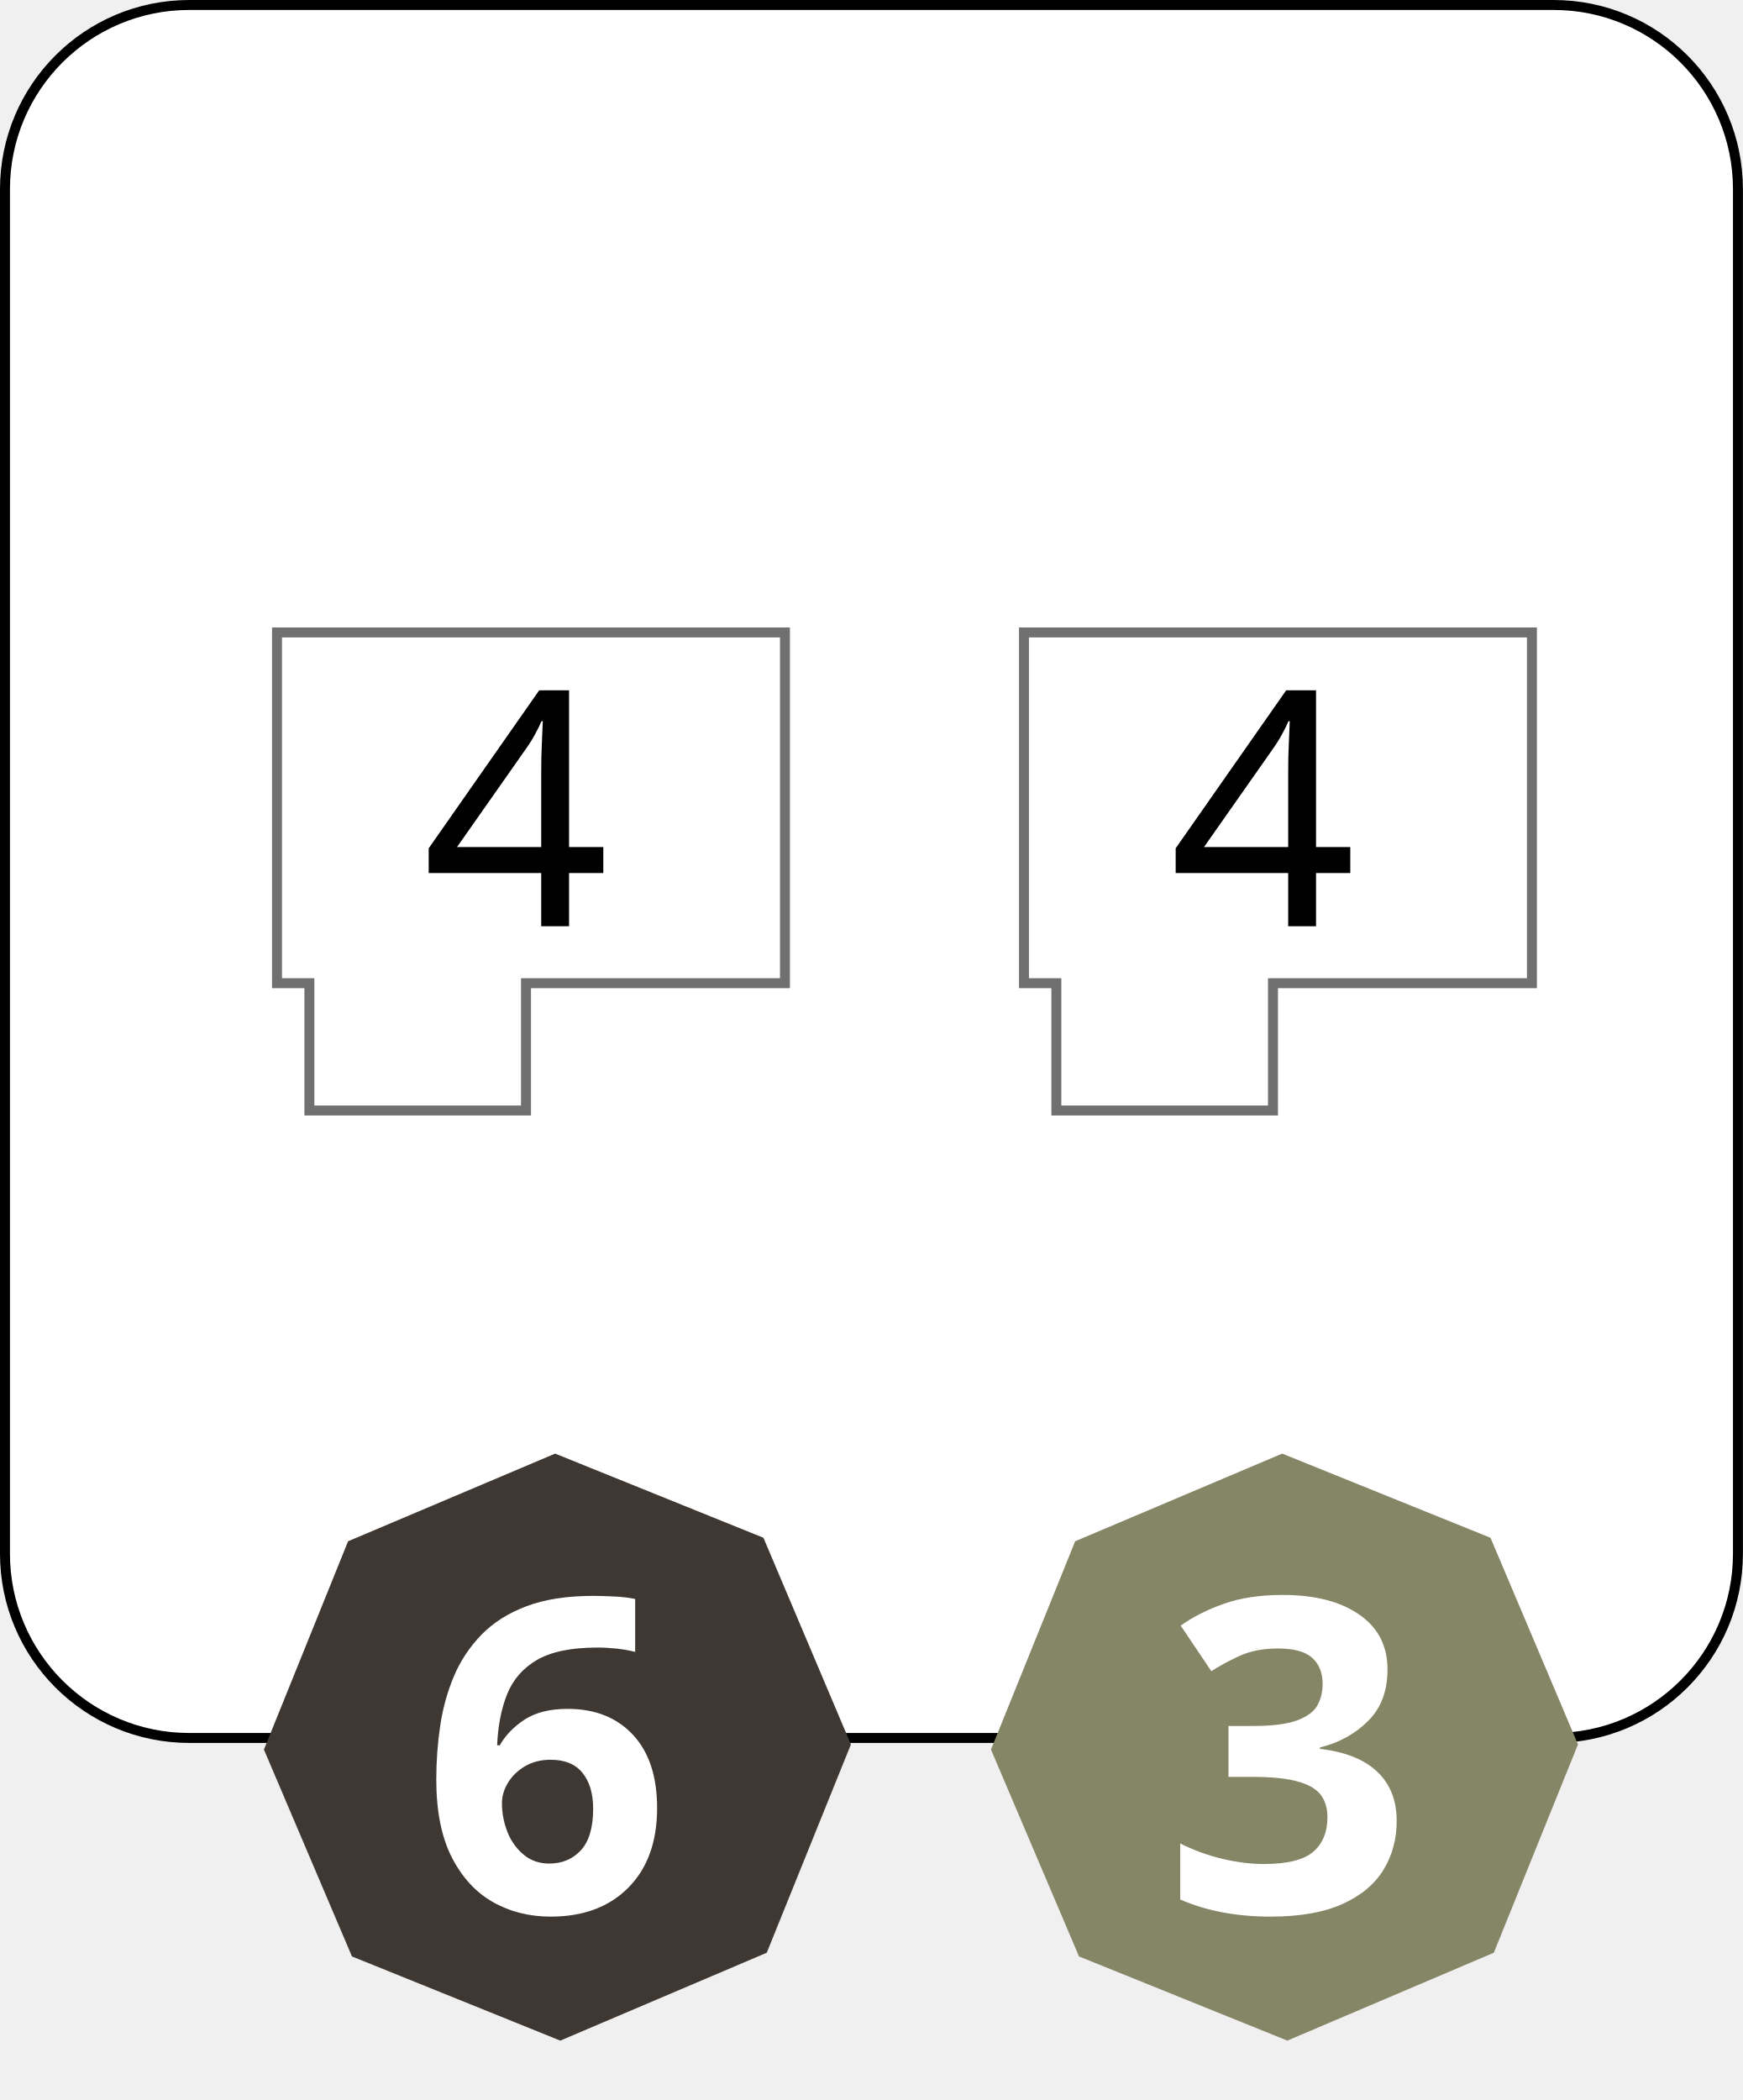
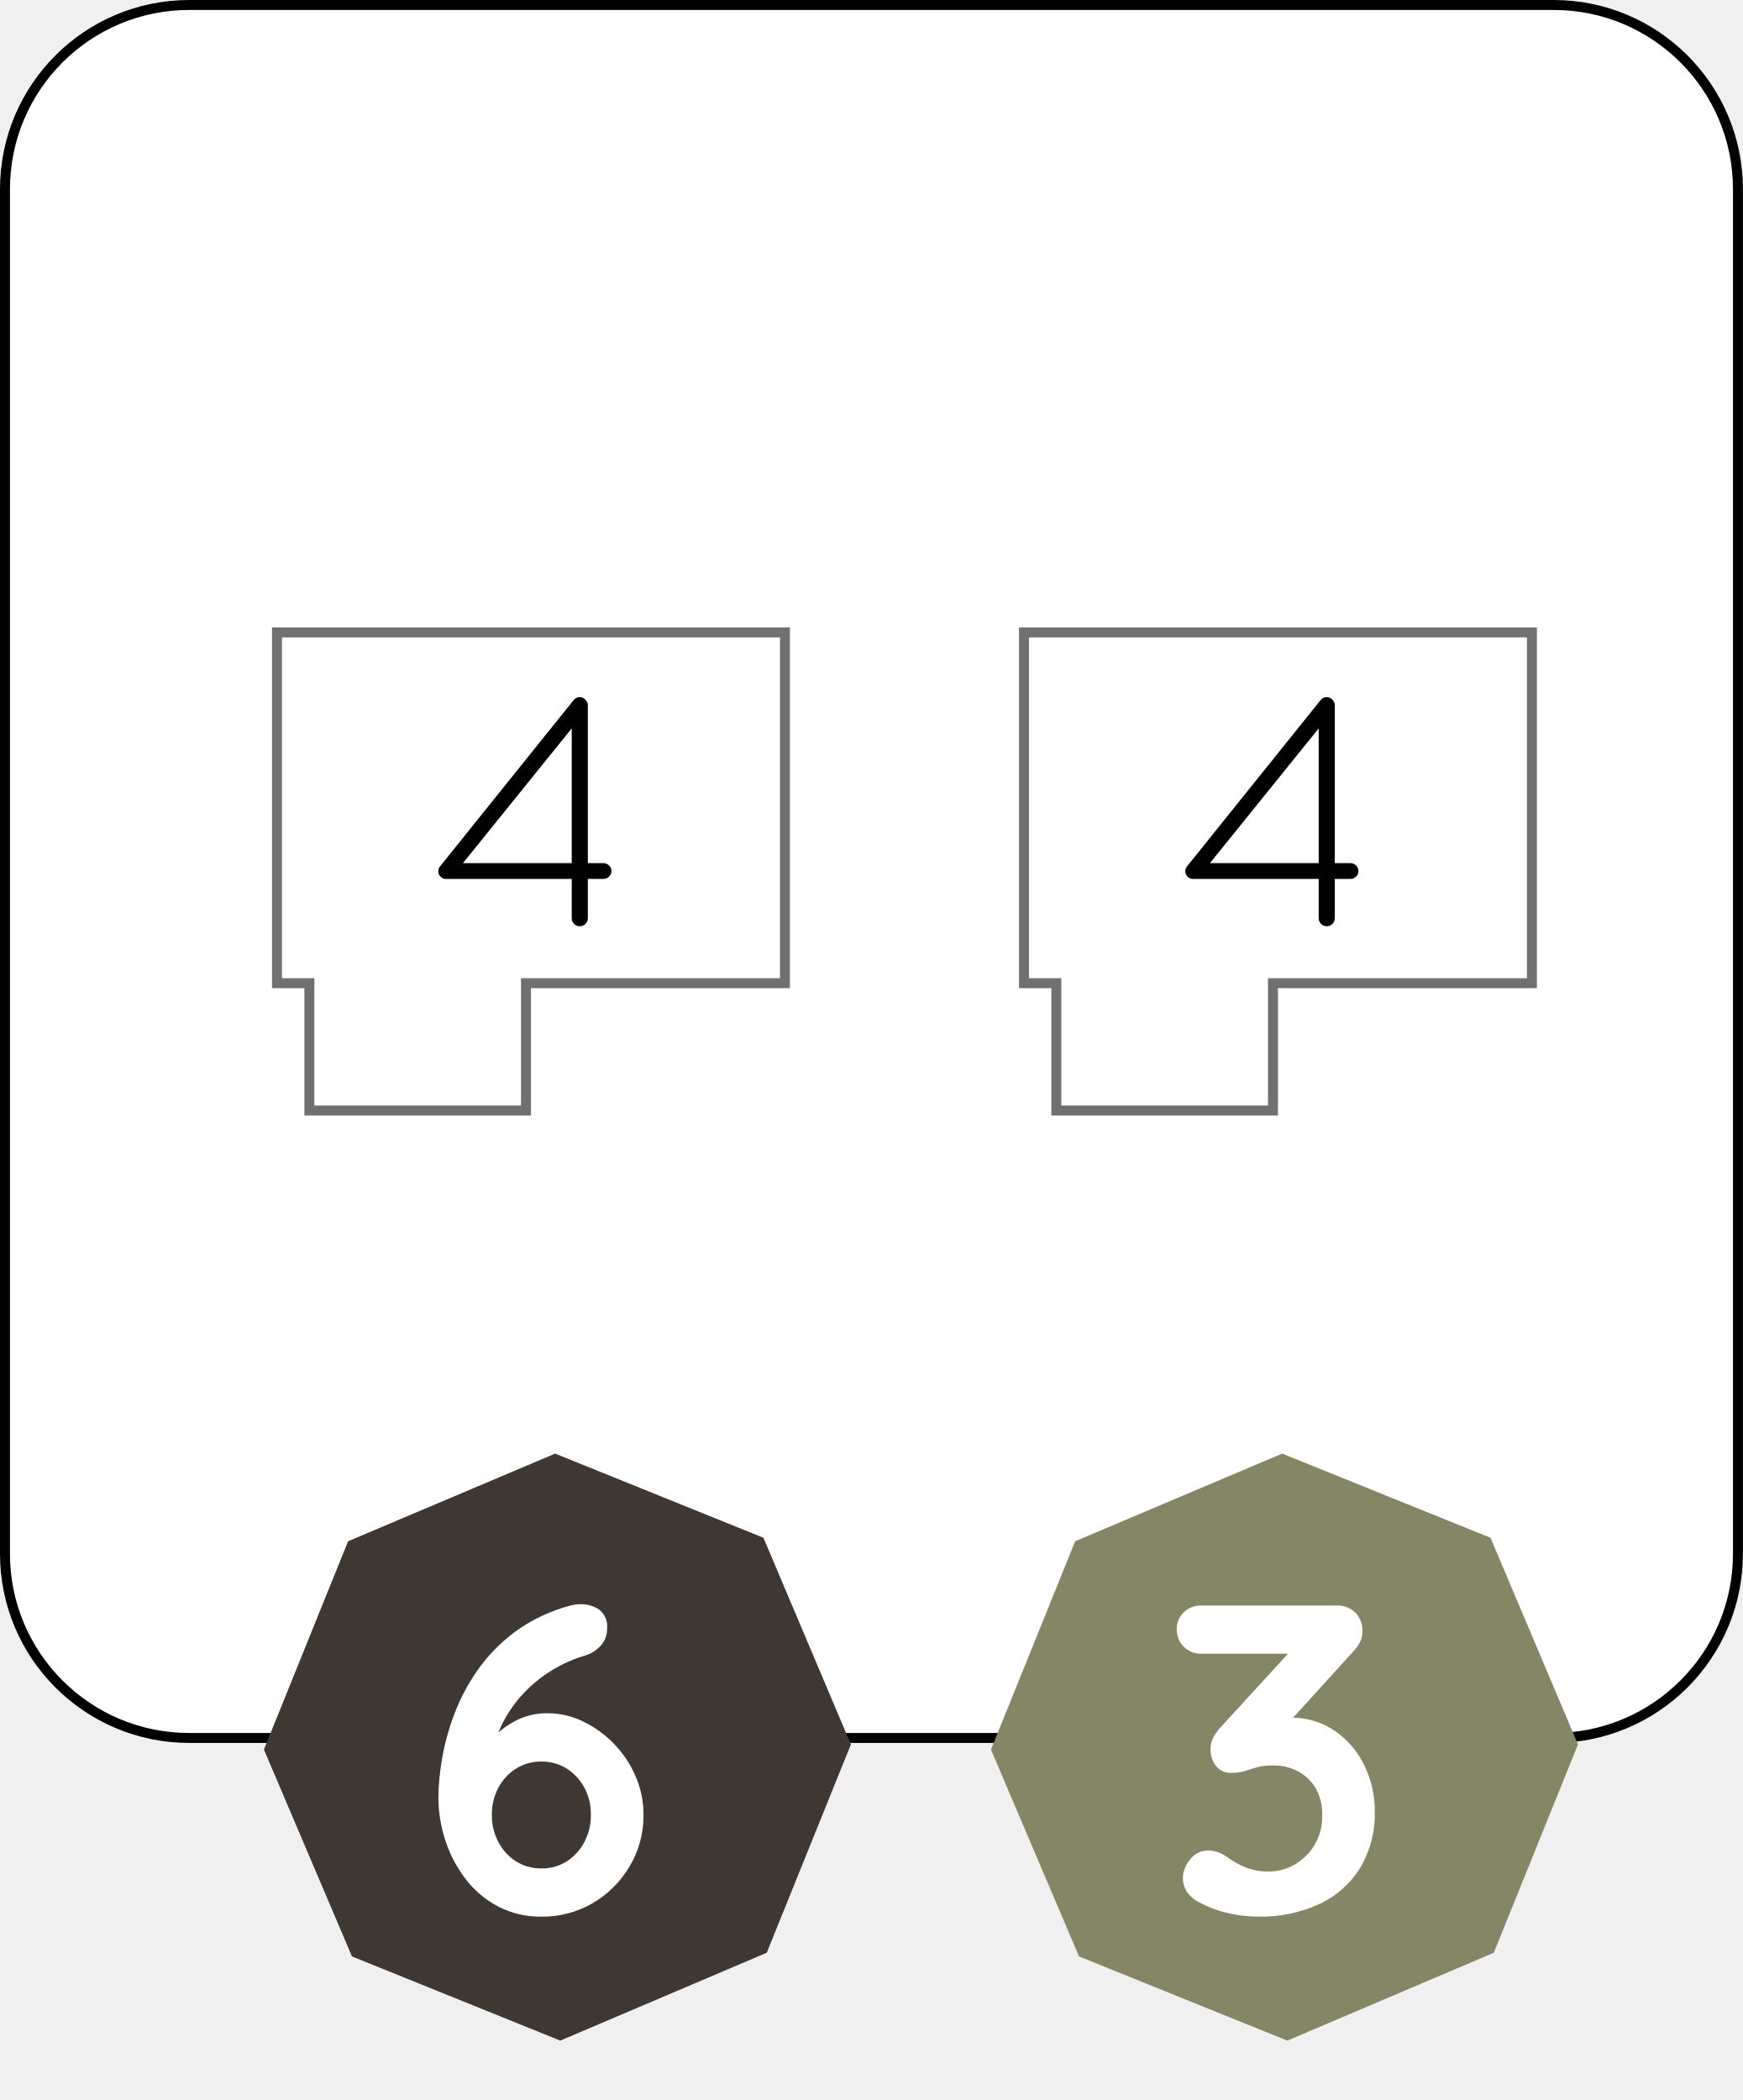
- <svg xmlns="http://www.w3.org/2000/svg" width="175" height="210.85" viewBox="0 0 175 210.85">
-   <g id="Grupo_332" data-name="Grupo 332" transform="translate(-88.687 -233)">
+ <svg xmlns="http://www.w3.org/2000/svg" width="175" height="210.851" viewBox="0 0 175 210.851">
+   <defs>
+     <style>
+       .cls-1, .cls-2, .cls-4 {
+         fill: #fff;
+       }
+ 
+       .cls-1 {
+         stroke: #000;
+       }
+ 
+       .cls-3 {
+         fill: #3f3832;
+       }
+ 
+       .cls-5 {
+         fill: #858666;
+       }
+ 
+       .cls-6, .cls-8 {
+         stroke: none;
+       }
+ 
+       .cls-7 {
+         fill: none;
+       }
+ 
+       .cls-8 {
+         fill: #707070;
+       }
+     </style>
+   </defs>
+   <g id="M_1_1_T" transform="translate(-88.687 -233)">
    <g id="Grupo_109" data-name="Grupo 109" transform="translate(88.334 233)">
-       <g id="Rectángulo_4" data-name="Rectángulo 4" transform="translate(0.352)" fill="#fff" stroke="#000" stroke-width="1">
-         <rect width="175" height="175" rx="19" stroke="none" />
-         <rect x="0.5" y="0.5" width="174" height="174" rx="18.5" fill="none" />
+       <g id="Rectángulo_4" data-name="Rectángulo 4" class="cls-1" transform="translate(0.352)">
+         <rect class="cls-6" width="175" height="175" rx="19" />
+         <rect class="cls-7" x="0.5" y="0.5" width="174" height="174" rx="18.5" />
      </g>
    </g>
    <g id="Grupo_106" data-name="Grupo 106" transform="translate(116 296)">
      <g id="Grupo_46" data-name="Grupo 46" transform="translate(0 0)">
-         <g id="Unión_22" data-name="Unión 22" transform="translate(0)" fill="#fff">
-           <path d="M 25.5 48.5 L 3.75 48.5 L 3.75 36.218 L 3.75 35.718 L 3.25 35.718 L 0.5 35.718 L 0.5 0.5 L 51.5 0.5 L 51.5 35.718 L 26 35.718 L 25.5 35.718 L 25.5 36.218 L 25.5 48.5 Z" stroke="none" />
-           <path d="M 25 48 L 25 36.218 L 25 35.218 L 26 35.218 L 51 35.218 L 51 1 L 1 1 L 1 35.218 L 3.25 35.218 L 4.25 35.218 L 4.25 36.218 L 4.25 48 L 25 48 M 26 49 L 3.25 49 L 3.25 36.218 L -3.552713678800501e-15 36.218 L -3.552713678800501e-15 -3.552713678800501e-15 L 52 -3.552713678800501e-15 L 52 36.218 L 26 36.218 L 26 49 Z" stroke="none" fill="#707070" />
+         <g id="Unión_22" data-name="Unión 22" class="cls-2" transform="translate(0)">
+           <path class="cls-6" d="M 25.5 48.5 L 3.75 48.5 L 3.75 36.218 L 3.75 35.718 L 3.25 35.718 L 0.5 35.718 L 0.5 0.5 L 51.5 0.5 L 51.5 35.718 L 26 35.718 L 25.5 35.718 L 25.5 36.218 L 25.5 48.5 Z" />
+           <path class="cls-8" d="M 25 48 L 25 36.218 L 25 35.218 L 26 35.218 L 51 35.218 L 51 1 L 1 1 L 1 35.218 L 3.25 35.218 L 4.25 35.218 L 4.25 36.218 L 4.25 48 L 25 48 M 26 49 L 3.25 49 L 3.25 36.218 L -3.552713678800501e-15 36.218 L -3.552713678800501e-15 -3.552713678800501e-15 L 52 -3.552713678800501e-15 L 52 36.218 L 26 36.218 L 26 49 Z" />
        </g>
      </g>
-       <text id="_4" data-name="4" transform="translate(26 30)" font-size="33" font-family="Quicksand-Regular, Quicksand">
-         <tspan x="-10.956" y="0">4</tspan>
-       </text>
+       <path id="Trazado_354" data-name="Trazado 354" d="M4.092-.792A.8.8,0,0,0,4.884,0a.81.81,0,0,0,.825-.792v-3.96H7.26a.81.81,0,0,0,.825-.792.81.81,0,0,0-.825-.792H5.709V-22.275c0-.033-.033-.066-.033-.132a1.045,1.045,0,0,0-.264-.4.762.762,0,0,0-1.122.1l-.033.033L-9.108-6.039a.762.762,0,0,0,.1,1.122.694.694,0,0,0,.5.165H4.092ZM-6.831-6.336,4.092-19.866v13.53Z" transform="translate(26 30)" />
    </g>
    <g id="Grupo_259" data-name="Grupo 259" transform="translate(0 -19)">
-       <path id="Trazado_93" data-name="Trazado 93" d="M218.453,202.505l-15.917,15.948H179.978L164,202.505V179.948L179.978,164h22.557l15.917,15.948Z" transform="translate(38.988 178.47) rotate(22)" fill="#3f3832" />
-       <text id="_6" data-name="6" transform="translate(143 444)" fill="#fff" font-size="44" font-family="Quicksand" font-weight="700">
-         <tspan x="-12.056" y="0">6</tspan>
-       </text>
-       <path id="Trazado_95" data-name="Trazado 95" d="M218.453,202.505l-15.917,15.948H179.978L164,202.505V179.948L179.978,164h22.557l15.917,15.948Z" transform="translate(111.988 178.47) rotate(22)" fill="#858666" />
-       <text id="_3" data-name="3" transform="translate(217 444)" fill="#fff" font-size="44" font-family="Quicksand" font-weight="700">
-         <tspan x="-11.484" y="0">3</tspan>
-       </text>
+       <path id="Trazado_93" data-name="Trazado 93" class="cls-3" d="M218.453,202.505l-15.917,15.948H179.978L164,202.505V179.948L179.978,164h22.557l15.917,15.948Z" transform="translate(38.988 178.47) rotate(22)" />
+       <path id="Trazado_276" data-name="Trazado 276" class="cls-4" d="M.044.44a9.2,9.2,0,0,1-4.29-.99A9.815,9.815,0,0,1-7.5-3.256,12.927,12.927,0,0,1-9.57-7.128a13.833,13.833,0,0,1-.726-4.444,23.928,23.928,0,0,1,.33-3.608A24.362,24.362,0,0,1-8.8-19.624a20.141,20.141,0,0,1,2.332-4.532,17.017,17.017,0,0,1,3.806-3.96A16.456,16.456,0,0,1,2.992-30.8,4.172,4.172,0,0,1,4-30.932,3.283,3.283,0,0,1,5.83-30.4a2.132,2.132,0,0,1,.814,1.936,2.486,2.486,0,0,1-.638,1.694A3.5,3.5,0,0,1,4.312-25.74a13.448,13.448,0,0,0-2.97,1.3,13.764,13.764,0,0,0-2.728,2.09,13.026,13.026,0,0,0-2.156,2.794,11.707,11.707,0,0,0-1.3,3.366l-1.188-.044A18.4,18.4,0,0,1-4.51-17.842a8.785,8.785,0,0,1,2.2-1.5,6.859,6.859,0,0,1,3.058-.638,7.985,7.985,0,0,1,3.41.792,10.816,10.816,0,0,1,3.08,2.178A10.775,10.775,0,0,1,9.46-13.75,9.646,9.646,0,0,1,10.3-9.768,9.888,9.888,0,0,1,8.91-4.62a10.378,10.378,0,0,1-3.7,3.7A9.976,9.976,0,0,1,.044.44Zm0-4.84a4.661,4.661,0,0,0,2.53-.7A5.049,5.049,0,0,0,4.356-7.04a5.684,5.684,0,0,0,.66-2.728,5.649,5.649,0,0,0-.66-2.75,5.092,5.092,0,0,0-1.782-1.914,4.661,4.661,0,0,0-2.53-.7,4.661,4.661,0,0,0-2.53.7,5.092,5.092,0,0,0-1.782,1.914,5.649,5.649,0,0,0-.66,2.75,5.684,5.684,0,0,0,.66,2.728A5.049,5.049,0,0,0-2.486-5.1,4.661,4.661,0,0,0,.044-4.4Z" transform="translate(143 444)" />
+       <path id="Trazado_95" data-name="Trazado 95" class="cls-5" d="M218.453,202.505l-15.917,15.948H179.978L164,202.505V179.948L179.978,164h22.557l15.917,15.948Z" transform="translate(111.988 178.47) rotate(22)" />
+       <path id="Trazado_277" data-name="Trazado 277" class="cls-4" d="M-7-6.2a3.136,3.136,0,0,1,.858.132A3.633,3.633,0,0,1-5.1-5.544,8.218,8.218,0,0,0-3.322-4.532a6.083,6.083,0,0,0,2.4.44A5.161,5.161,0,0,0,1.65-4.774a5.612,5.612,0,0,0,2-1.936,5.529,5.529,0,0,0,.792-3.014A5.177,5.177,0,0,0,3.762-12.5a4.493,4.493,0,0,0-1.8-1.672,5.206,5.206,0,0,0-2.4-.572,6.159,6.159,0,0,0-1.606.176q-.638.176-1.232.374a4.388,4.388,0,0,1-1.386.2,1.866,1.866,0,0,1-1.562-.7,2.635,2.635,0,0,1-.55-1.672,2.427,2.427,0,0,1,.242-1.1,5.472,5.472,0,0,1,.726-1.056l7.744-8.448L3.124-25.96H-7.7a2.388,2.388,0,0,1-1.76-.7,2.388,2.388,0,0,1-.7-1.76,2.263,2.263,0,0,1,.7-1.694A2.429,2.429,0,0,1-7.7-30.8H5.764a2.632,2.632,0,0,1,2.046.748,2.7,2.7,0,0,1,.682,1.892,2.279,2.279,0,0,1-.286,1.1,4.407,4.407,0,0,1-.77,1.012l-7.788,8.58-1.188-1.5A6.53,6.53,0,0,1-.2-19.36a7.362,7.362,0,0,1,1.43-.176,7.655,7.655,0,0,1,4.51,1.342A8.925,8.925,0,0,1,8.69-14.718a10.405,10.405,0,0,1,1.034,4.6A10.589,10.589,0,0,1,8.272-4.488,9.532,9.532,0,0,1,4.18-.836,14,14,0,0,1-1.98.44a13.194,13.194,0,0,1-3.212-.4A10.584,10.584,0,0,1-7.92-1.012a3.021,3.021,0,0,1-1.3-1.166,2.641,2.641,0,0,1-.33-1.21A3,3,0,0,1-8.822-5.3,2.25,2.25,0,0,1-7-6.2Z" transform="translate(217 444)" />
    </g>
    <g id="Grupo_329" data-name="Grupo 329" transform="translate(191 296)">
      <g id="Grupo_46-2" data-name="Grupo 46" transform="translate(0 0)">
-         <g id="Unión_22-2" data-name="Unión 22" transform="translate(0)" fill="#fff">
-           <path d="M 25.5 48.5 L 3.75 48.5 L 3.75 36.218 L 3.75 35.718 L 3.25 35.718 L 0.5 35.718 L 0.5 0.5 L 51.5 0.5 L 51.5 35.718 L 26 35.718 L 25.5 35.718 L 25.5 36.218 L 25.5 48.5 Z" stroke="none" />
-           <path d="M 25 48 L 25 36.218 L 25 35.218 L 26 35.218 L 51 35.218 L 51 1 L 1 1 L 1 35.218 L 3.25 35.218 L 4.25 35.218 L 4.25 36.218 L 4.25 48 L 25 48 M 26 49 L 3.25 49 L 3.25 36.218 L -3.552713678800501e-15 36.218 L -3.552713678800501e-15 -3.552713678800501e-15 L 52 -3.552713678800501e-15 L 52 36.218 L 26 36.218 L 26 49 Z" stroke="none" fill="#707070" />
+         <g id="Unión_22-2" data-name="Unión 22" class="cls-2" transform="translate(0)">
+           <path class="cls-6" d="M 25.5 48.5 L 3.75 48.5 L 3.75 36.218 L 3.75 35.718 L 3.25 35.718 L 0.5 35.718 L 0.5 0.5 L 51.5 0.5 L 51.5 35.718 L 26 35.718 L 25.5 35.718 L 25.5 36.218 L 25.5 48.5 Z" />
+           <path class="cls-8" d="M 25 48 L 25 36.218 L 25 35.218 L 26 35.218 L 51 35.218 L 51 1 L 1 1 L 1 35.218 L 3.25 35.218 L 4.25 35.218 L 4.25 36.218 L 4.25 48 L 25 48 M 26 49 L 3.25 49 L 3.25 36.218 L -3.552713678800501e-15 36.218 L -3.552713678800501e-15 -3.552713678800501e-15 L 52 -3.552713678800501e-15 L 52 36.218 L 26 36.218 L 26 49 Z" />
        </g>
      </g>
-       <text id="_4-2" data-name="4" transform="translate(26 30)" font-size="33" font-family="Quicksand-Regular, Quicksand">
-         <tspan x="-10.956" y="0">4</tspan>
-       </text>
+       <path id="Trazado_353" data-name="Trazado 353" d="M4.092-.792A.8.8,0,0,0,4.884,0a.81.81,0,0,0,.825-.792v-3.96H7.26a.81.81,0,0,0,.825-.792.81.81,0,0,0-.825-.792H5.709V-22.275c0-.033-.033-.066-.033-.132a1.045,1.045,0,0,0-.264-.4.762.762,0,0,0-1.122.1l-.033.033L-9.108-6.039a.762.762,0,0,0,.1,1.122.694.694,0,0,0,.5.165H4.092ZM-6.831-6.336,4.092-19.866v13.53Z" transform="translate(26 30)" />
    </g>
  </g>
</svg>
